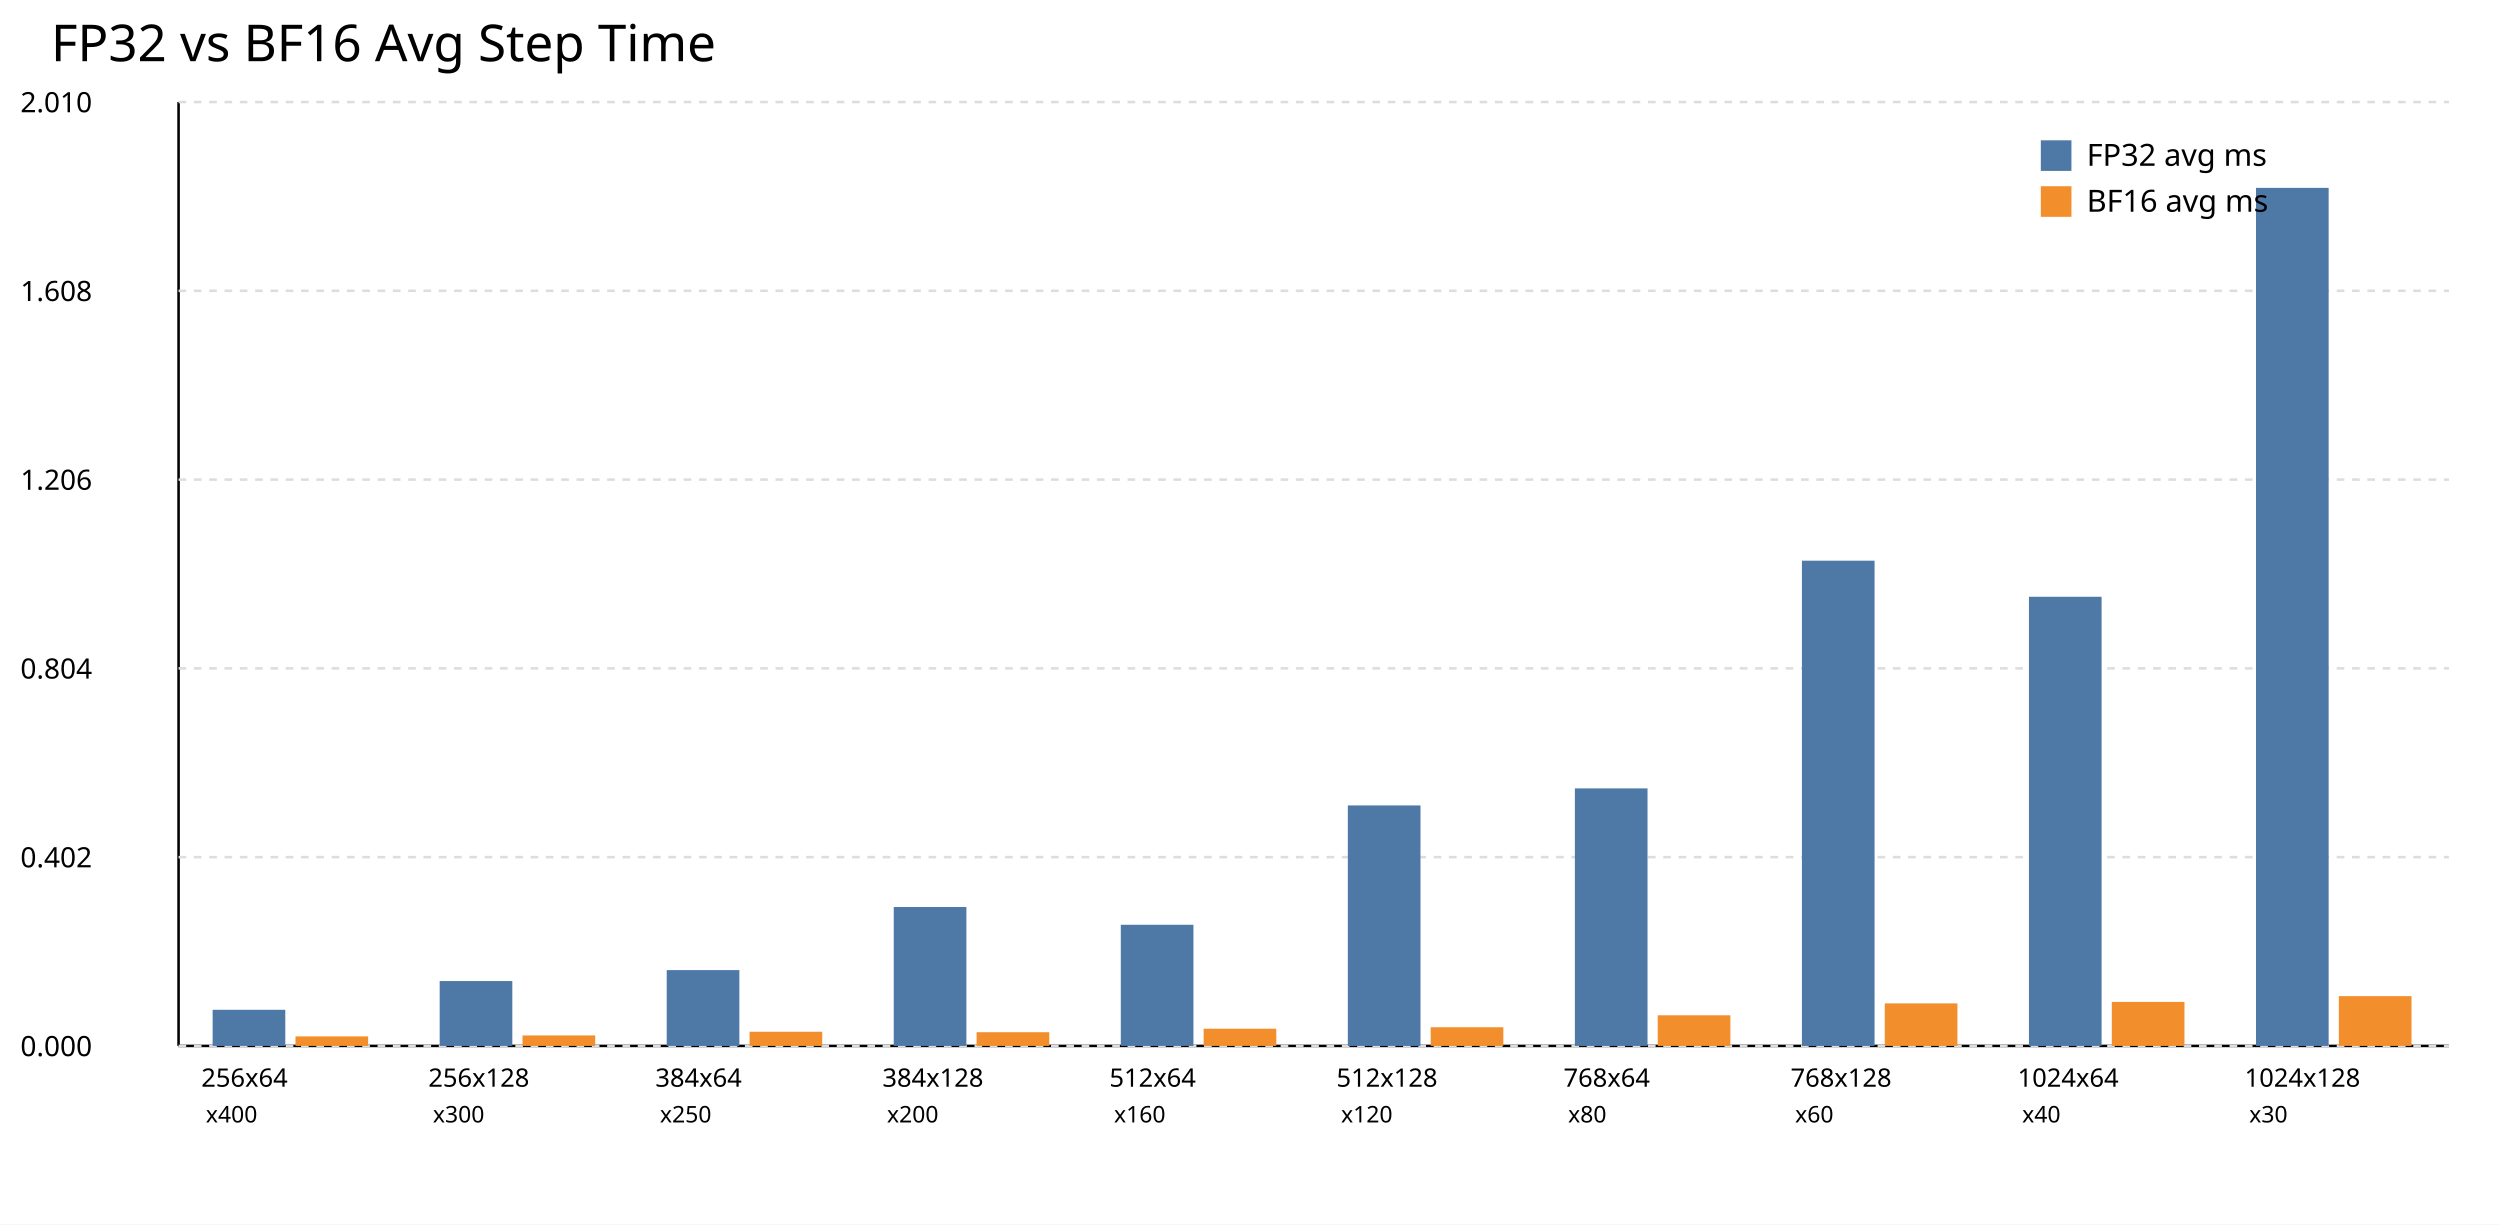
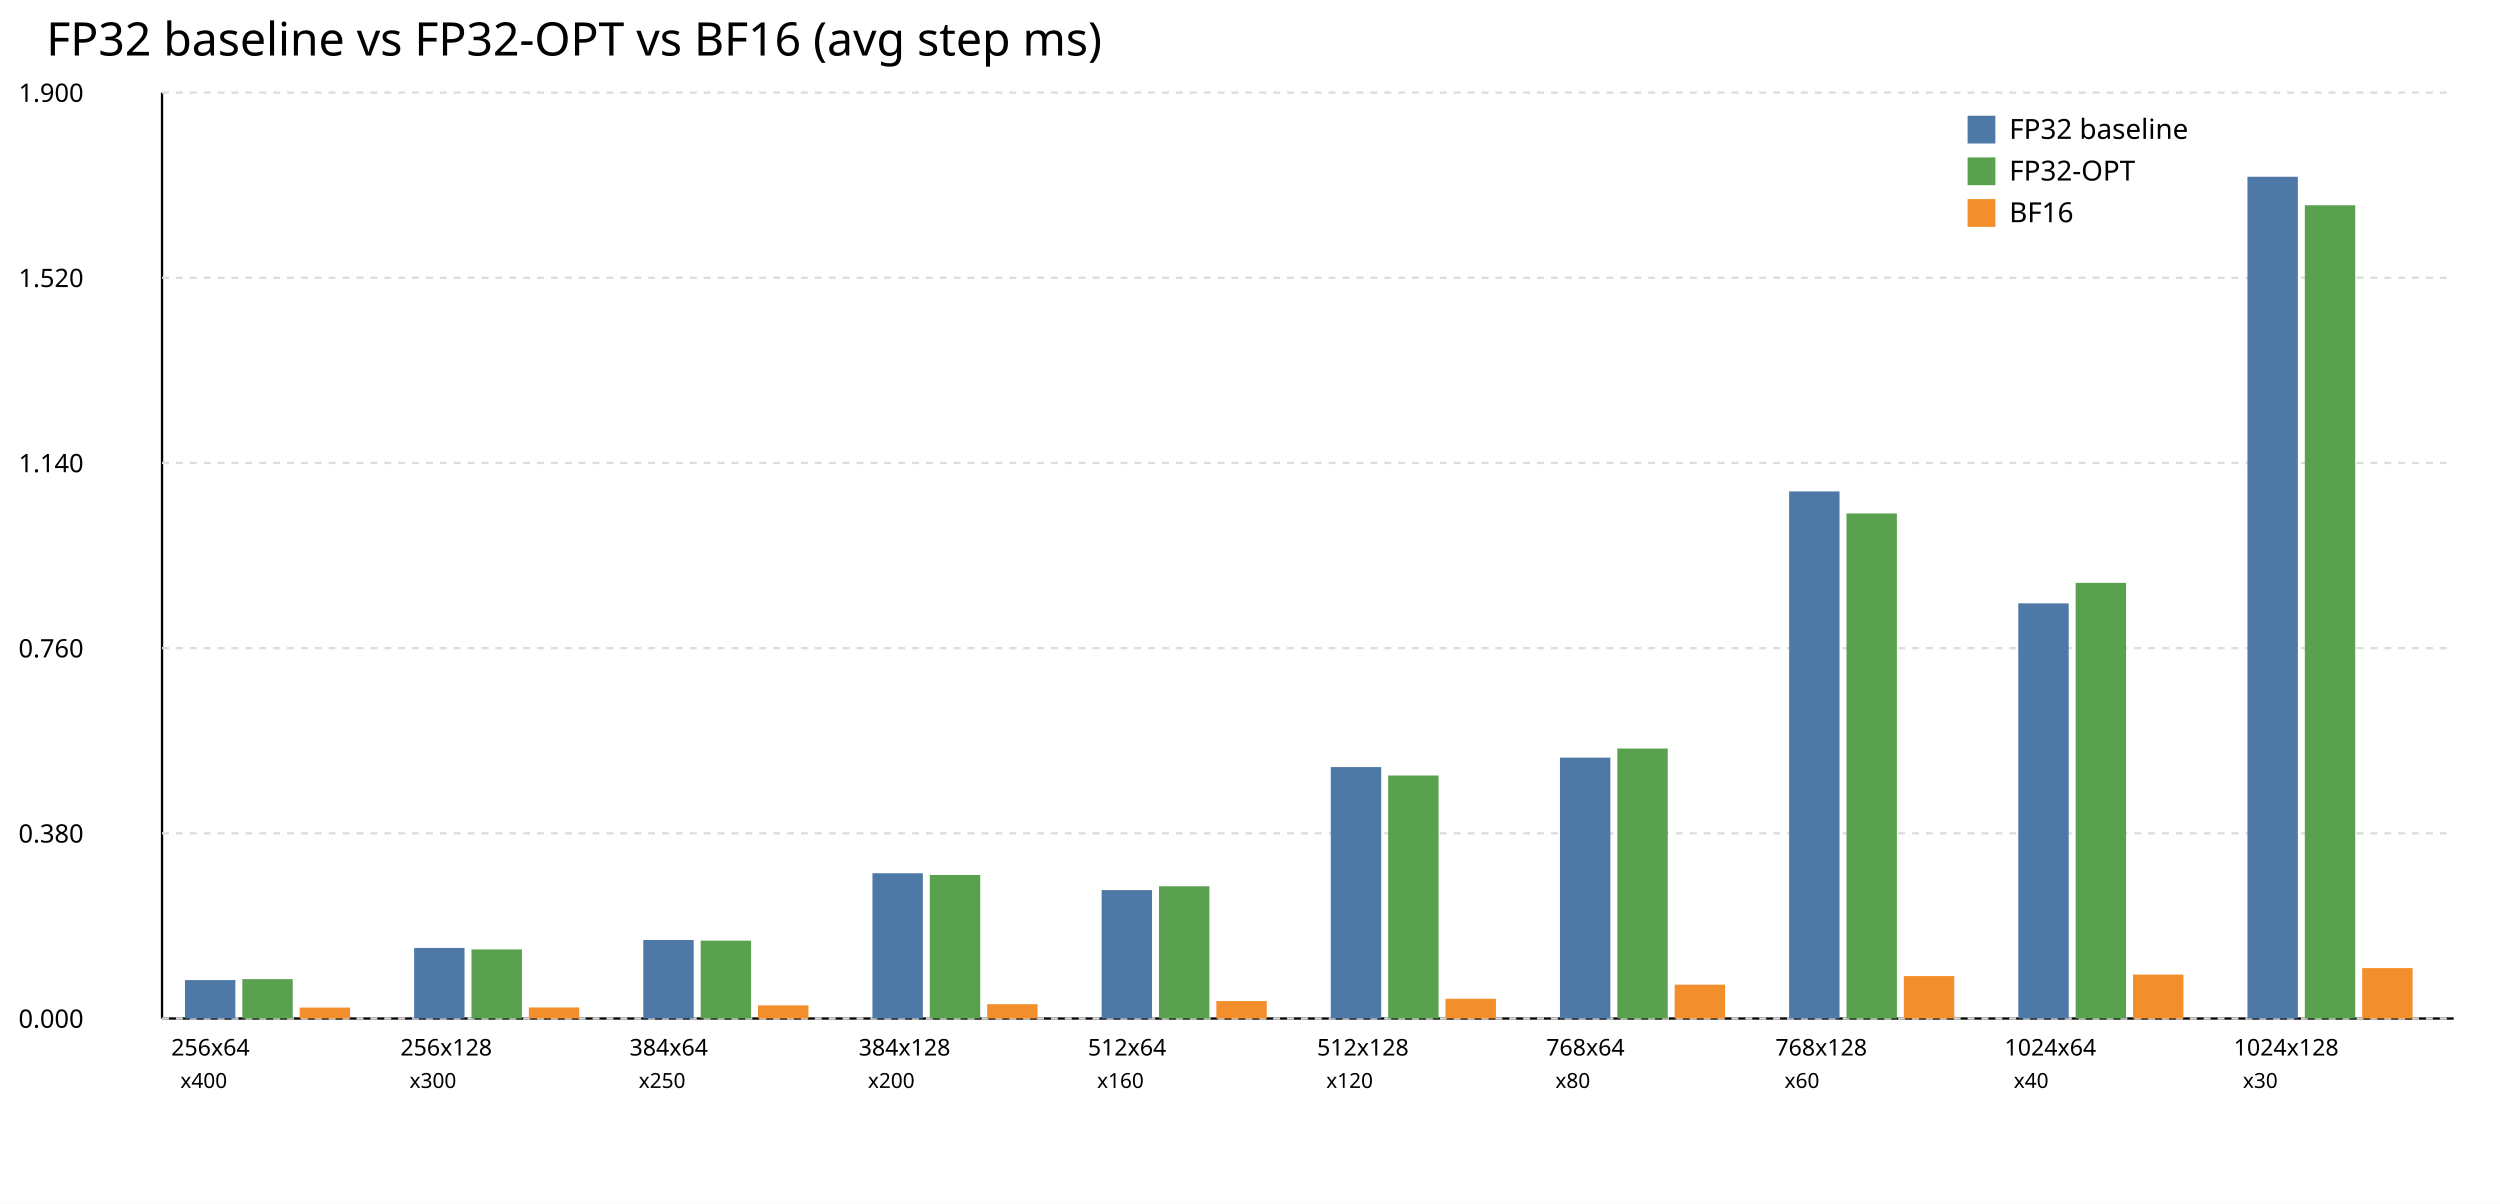
- <svg xmlns="http://www.w3.org/2000/svg" width="980" height="480">
+ <svg xmlns="http://www.w3.org/2000/svg" width="1080" height="520">
  <rect width="100%" height="100%" fill="white" />
-   <text x="20" y="24" font-size="20" font-family="sans-serif">FP32 vs BF16 Avg Step Time</text>
-   <line x1="70" y1="40" x2="70" y2="410" stroke="black" />
-   <line x1="70" y1="410" x2="960" y2="410" stroke="black" />
-   <line x1="70" y1="410.00" x2="960" y2="410.00" stroke="#dddddd" stroke-dasharray="3,3" />
-   <text x="8" y="414.00" font-size="11" font-family="sans-serif">0.000</text>
-   <line x1="70" y1="336.00" x2="960" y2="336.00" stroke="#dddddd" stroke-dasharray="3,3" />
-   <text x="8" y="340.00" font-size="11" font-family="sans-serif">0.402</text>
-   <line x1="70" y1="262.00" x2="960" y2="262.00" stroke="#dddddd" stroke-dasharray="3,3" />
-   <text x="8" y="266.00" font-size="11" font-family="sans-serif">0.804</text>
-   <line x1="70" y1="188.00" x2="960" y2="188.00" stroke="#dddddd" stroke-dasharray="3,3" />
-   <text x="8" y="192.00" font-size="11" font-family="sans-serif">1.206</text>
-   <line x1="70" y1="114.00" x2="960" y2="114.00" stroke="#dddddd" stroke-dasharray="3,3" />
-   <text x="8" y="118.00" font-size="11" font-family="sans-serif">1.608</text>
-   <line x1="70" y1="40.00" x2="960" y2="40.00" stroke="#dddddd" stroke-dasharray="3,3" />
-   <text x="8" y="44.00" font-size="11" font-family="sans-serif">2.010</text>
-   <rect x="83.35" y="395.84" width="28.48" height="14.16" fill="#4e79a7" />
-   <rect x="115.83" y="406.27" width="28.48" height="3.73" fill="#f28e2b" />
-   <text x="78.90" y="426" font-size="10" font-family="sans-serif">256x64</text>
-   <text x="80.68" y="440" font-size="9" font-family="sans-serif">x400</text>
-   <rect x="172.35" y="384.57" width="28.48" height="25.43" fill="#4e79a7" />
-   <rect x="204.83" y="405.89" width="28.48" height="4.11" fill="#f28e2b" />
-   <text x="167.90" y="426" font-size="10" font-family="sans-serif">256x128</text>
-   <text x="169.68" y="440" font-size="9" font-family="sans-serif">x300</text>
-   <rect x="261.35" y="380.28" width="28.48" height="29.72" fill="#4e79a7" />
-   <rect x="293.83" y="404.45" width="28.48" height="5.55" fill="#f28e2b" />
-   <text x="256.90" y="426" font-size="10" font-family="sans-serif">384x64</text>
-   <text x="258.68" y="440" font-size="9" font-family="sans-serif">x250</text>
-   <rect x="350.35" y="355.55" width="28.48" height="54.45" fill="#4e79a7" />
-   <rect x="382.83" y="404.63" width="28.48" height="5.37" fill="#f28e2b" />
-   <text x="345.90" y="426" font-size="10" font-family="sans-serif">384x128</text>
-   <text x="347.68" y="440" font-size="9" font-family="sans-serif">x200</text>
-   <rect x="439.35" y="362.51" width="28.48" height="47.49" fill="#4e79a7" />
-   <rect x="471.83" y="403.25" width="28.48" height="6.75" fill="#f28e2b" />
-   <text x="434.90" y="426" font-size="10" font-family="sans-serif">512x64</text>
-   <text x="436.68" y="440" font-size="9" font-family="sans-serif">x160</text>
-   <rect x="528.35" y="315.73" width="28.48" height="94.27" fill="#4e79a7" />
-   <rect x="560.83" y="402.68" width="28.48" height="7.32" fill="#f28e2b" />
-   <text x="523.90" y="426" font-size="10" font-family="sans-serif">512x128</text>
-   <text x="525.68" y="440" font-size="9" font-family="sans-serif">x120</text>
-   <rect x="617.35" y="309.05" width="28.48" height="100.95" fill="#4e79a7" />
-   <rect x="649.83" y="398.00" width="28.48" height="12.00" fill="#f28e2b" />
-   <text x="612.90" y="426" font-size="10" font-family="sans-serif">768x64</text>
-   <text x="614.68" y="440" font-size="9" font-family="sans-serif">x80</text>
-   <rect x="706.35" y="219.79" width="28.48" height="190.21" fill="#4e79a7" />
-   <rect x="738.83" y="393.33" width="28.48" height="16.67" fill="#f28e2b" />
-   <text x="701.90" y="426" font-size="10" font-family="sans-serif">768x128</text>
-   <text x="703.68" y="440" font-size="9" font-family="sans-serif">x60</text>
-   <rect x="795.35" y="233.93" width="28.48" height="176.07" fill="#4e79a7" />
-   <rect x="827.83" y="392.75" width="28.48" height="17.25" fill="#f28e2b" />
-   <text x="790.90" y="426" font-size="10" font-family="sans-serif">1024x64</text>
-   <text x="792.68" y="440" font-size="9" font-family="sans-serif">x40</text>
-   <rect x="884.35" y="73.64" width="28.48" height="336.36" fill="#4e79a7" />
-   <rect x="916.83" y="390.48" width="28.48" height="19.52" fill="#f28e2b" />
-   <text x="879.90" y="426" font-size="10" font-family="sans-serif">1024x128</text>
-   <text x="881.68" y="440" font-size="9" font-family="sans-serif">x30</text>
-   <rect x="800" y="55" width="12" height="12" fill="#4e79a7" />
-   <text x="818" y="65" font-size="12" font-family="sans-serif">FP32 avg ms</text>
-   <rect x="800" y="73" width="12" height="12" fill="#f28e2b" />
-   <text x="818" y="83" font-size="12" font-family="sans-serif">BF16 avg ms</text>
+   <text x="20" y="24" font-size="20" font-family="sans-serif">FP32 baseline vs FP32-OPT vs BF16 (avg step ms)</text>
+   <line x1="70" y1="40" x2="70" y2="440" stroke="black" />
+   <line x1="70" y1="440" x2="1060" y2="440" stroke="black" />
+   <line x1="70" y1="440.00" x2="1060" y2="440.00" stroke="#dddddd" stroke-dasharray="3,3" />
+   <text x="8" y="444.00" font-size="11" font-family="sans-serif">0.000</text>
+   <line x1="70" y1="360.00" x2="1060" y2="360.00" stroke="#dddddd" stroke-dasharray="3,3" />
+   <text x="8" y="364.00" font-size="11" font-family="sans-serif">0.380</text>
+   <line x1="70" y1="280.00" x2="1060" y2="280.00" stroke="#dddddd" stroke-dasharray="3,3" />
+   <text x="8" y="284.00" font-size="11" font-family="sans-serif">0.760</text>
+   <line x1="70" y1="200.00" x2="1060" y2="200.00" stroke="#dddddd" stroke-dasharray="3,3" />
+   <text x="8" y="204.00" font-size="11" font-family="sans-serif">1.140</text>
+   <line x1="70" y1="120.00" x2="1060" y2="120.00" stroke="#dddddd" stroke-dasharray="3,3" />
+   <text x="8" y="124.00" font-size="11" font-family="sans-serif">1.520</text>
+   <line x1="70" y1="40.00" x2="1060" y2="40.00" stroke="#dddddd" stroke-dasharray="3,3" />
+   <text x="8" y="44.00" font-size="11" font-family="sans-serif">1.900</text>
+   <rect x="79.90" y="423.39" width="21.78" height="16.61" fill="#4e79a7" />
+   <rect x="104.68" y="422.99" width="21.78" height="17.01" fill="#59a14f" />
+   <rect x="129.46" y="435.27" width="21.78" height="4.73" fill="#f28e2b" />
+   <text x="73.96" y="456" font-size="10" font-family="sans-serif">256x64</text>
+   <text x="77.92" y="470" font-size="9" font-family="sans-serif">x400</text>
+   <rect x="178.90" y="409.51" width="21.78" height="30.49" fill="#4e79a7" />
+   <rect x="203.68" y="410.14" width="21.78" height="29.86" fill="#59a14f" />
+   <rect x="228.46" y="435.23" width="21.78" height="4.77" fill="#f28e2b" />
+   <text x="172.96" y="456" font-size="10" font-family="sans-serif">256x128</text>
+   <text x="176.92" y="470" font-size="9" font-family="sans-serif">x300</text>
+   <rect x="277.90" y="406.08" width="21.78" height="33.92" fill="#4e79a7" />
+   <rect x="302.68" y="406.36" width="21.78" height="33.64" fill="#59a14f" />
+   <rect x="327.46" y="434.32" width="21.78" height="5.68" fill="#f28e2b" />
+   <text x="271.96" y="456" font-size="10" font-family="sans-serif">384x64</text>
+   <text x="275.92" y="470" font-size="9" font-family="sans-serif">x250</text>
+   <rect x="376.90" y="377.24" width="21.78" height="62.76" fill="#4e79a7" />
+   <rect x="401.68" y="377.99" width="21.78" height="62.01" fill="#59a14f" />
+   <rect x="426.46" y="433.80" width="21.78" height="6.20" fill="#f28e2b" />
+   <text x="370.96" y="456" font-size="10" font-family="sans-serif">384x128</text>
+   <text x="374.92" y="470" font-size="9" font-family="sans-serif">x200</text>
+   <rect x="475.90" y="384.52" width="21.78" height="55.48" fill="#4e79a7" />
+   <rect x="500.68" y="382.86" width="21.78" height="57.14" fill="#59a14f" />
+   <rect x="525.46" y="432.46" width="21.78" height="7.54" fill="#f28e2b" />
+   <text x="469.96" y="456" font-size="10" font-family="sans-serif">512x64</text>
+   <text x="473.92" y="470" font-size="9" font-family="sans-serif">x160</text>
+   <rect x="574.90" y="331.38" width="21.78" height="108.62" fill="#4e79a7" />
+   <rect x="599.68" y="335.02" width="21.78" height="104.98" fill="#59a14f" />
+   <rect x="624.46" y="431.46" width="21.78" height="8.54" fill="#f28e2b" />
+   <text x="568.96" y="456" font-size="10" font-family="sans-serif">512x128</text>
+   <text x="572.92" y="470" font-size="9" font-family="sans-serif">x120</text>
+   <rect x="673.90" y="327.30" width="21.78" height="112.70" fill="#4e79a7" />
+   <rect x="698.68" y="323.36" width="21.78" height="116.64" fill="#59a14f" />
+   <rect x="723.46" y="425.37" width="21.78" height="14.63" fill="#f28e2b" />
+   <text x="667.96" y="456" font-size="10" font-family="sans-serif">768x64</text>
+   <text x="671.92" y="470" font-size="9" font-family="sans-serif">x80</text>
+   <rect x="772.90" y="212.30" width="21.78" height="227.70" fill="#4e79a7" />
+   <rect x="797.68" y="221.81" width="21.78" height="218.19" fill="#59a14f" />
+   <rect x="822.46" y="421.67" width="21.78" height="18.33" fill="#f28e2b" />
+   <text x="766.96" y="456" font-size="10" font-family="sans-serif">768x128</text>
+   <text x="770.92" y="470" font-size="9" font-family="sans-serif">x60</text>
+   <rect x="871.90" y="260.65" width="21.78" height="179.35" fill="#4e79a7" />
+   <rect x="896.68" y="251.79" width="21.78" height="188.21" fill="#59a14f" />
+   <rect x="921.46" y="421.01" width="21.78" height="18.99" fill="#f28e2b" />
+   <text x="865.96" y="456" font-size="10" font-family="sans-serif">1024x64</text>
+   <text x="869.92" y="470" font-size="9" font-family="sans-serif">x40</text>
+   <rect x="970.90" y="76.36" width="21.78" height="363.64" fill="#4e79a7" />
+   <rect x="995.68" y="88.67" width="21.78" height="351.33" fill="#59a14f" />
+   <rect x="1020.46" y="418.22" width="21.78" height="21.78" fill="#f28e2b" />
+   <text x="964.96" y="456" font-size="10" font-family="sans-serif">1024x128</text>
+   <text x="968.92" y="470" font-size="9" font-family="sans-serif">x30</text>
+   <rect x="850" y="50" width="12" height="12" fill="#4e79a7" />
+   <text x="868" y="60" font-size="12" font-family="sans-serif">FP32 baseline</text>
+   <rect x="850" y="68" width="12" height="12" fill="#59a14f" />
+   <text x="868" y="78" font-size="12" font-family="sans-serif">FP32-OPT</text>
+   <rect x="850" y="86" width="12" height="12" fill="#f28e2b" />
+   <text x="868" y="96" font-size="12" font-family="sans-serif">BF16</text>
</svg>
